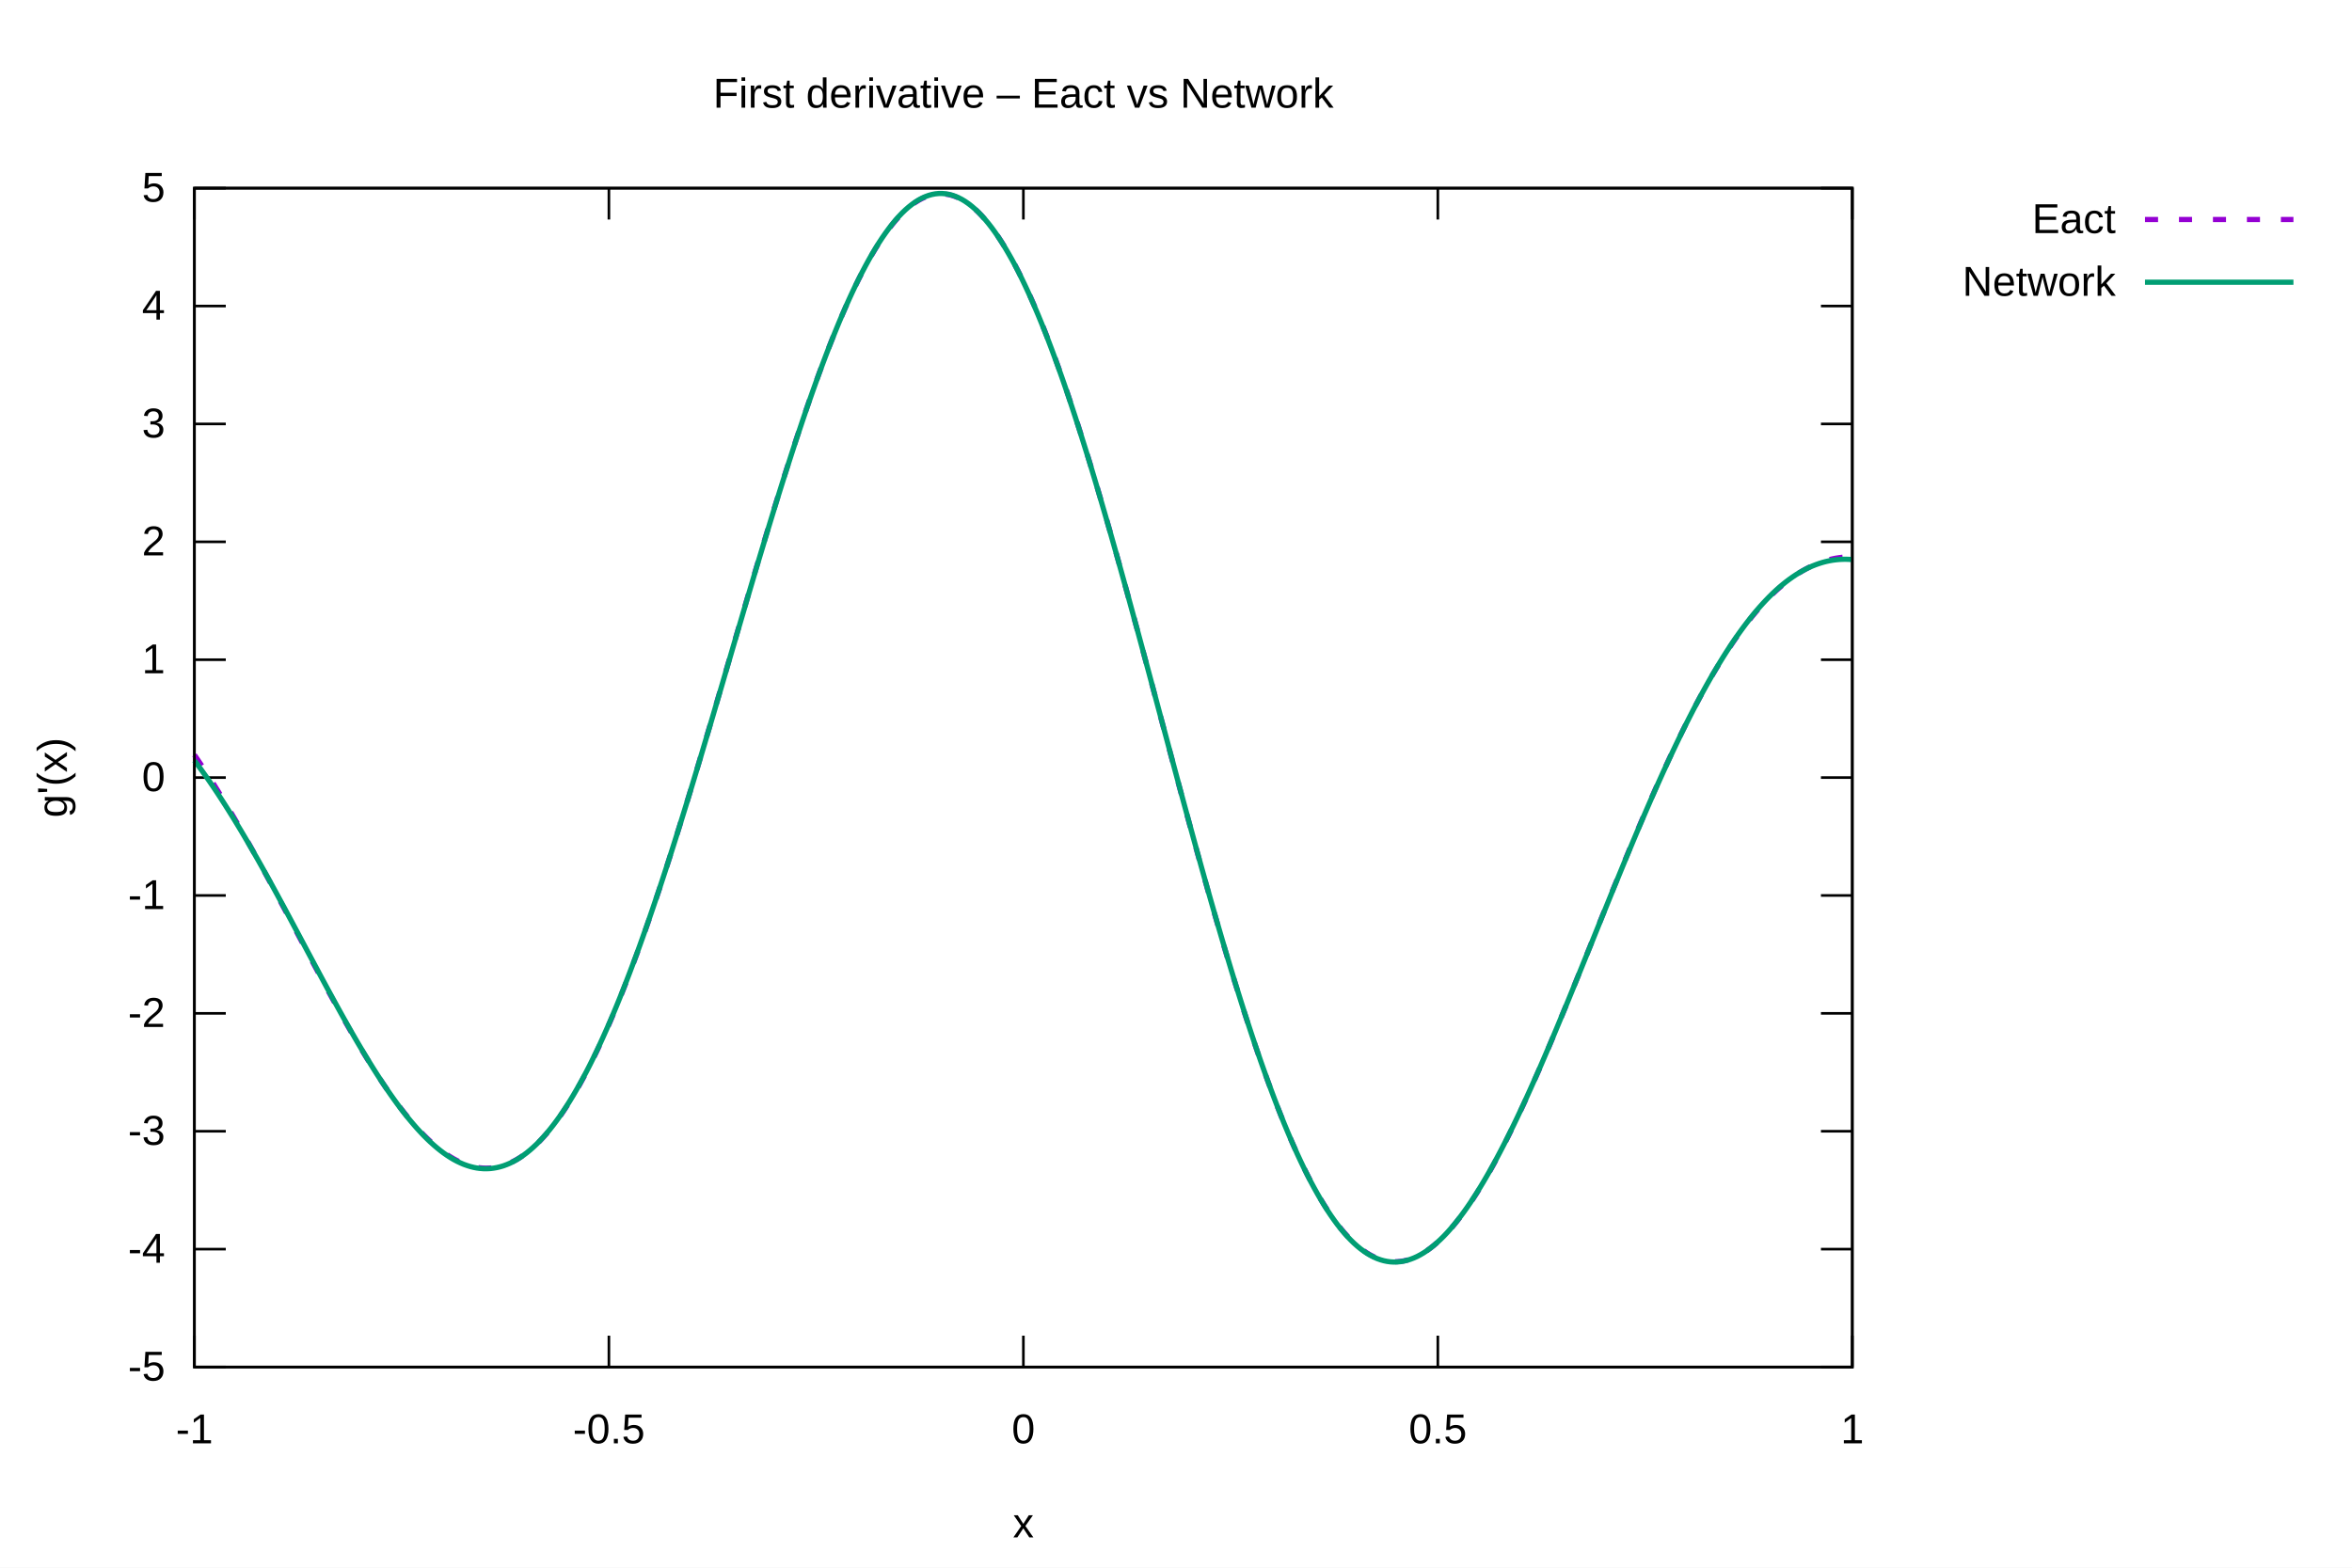
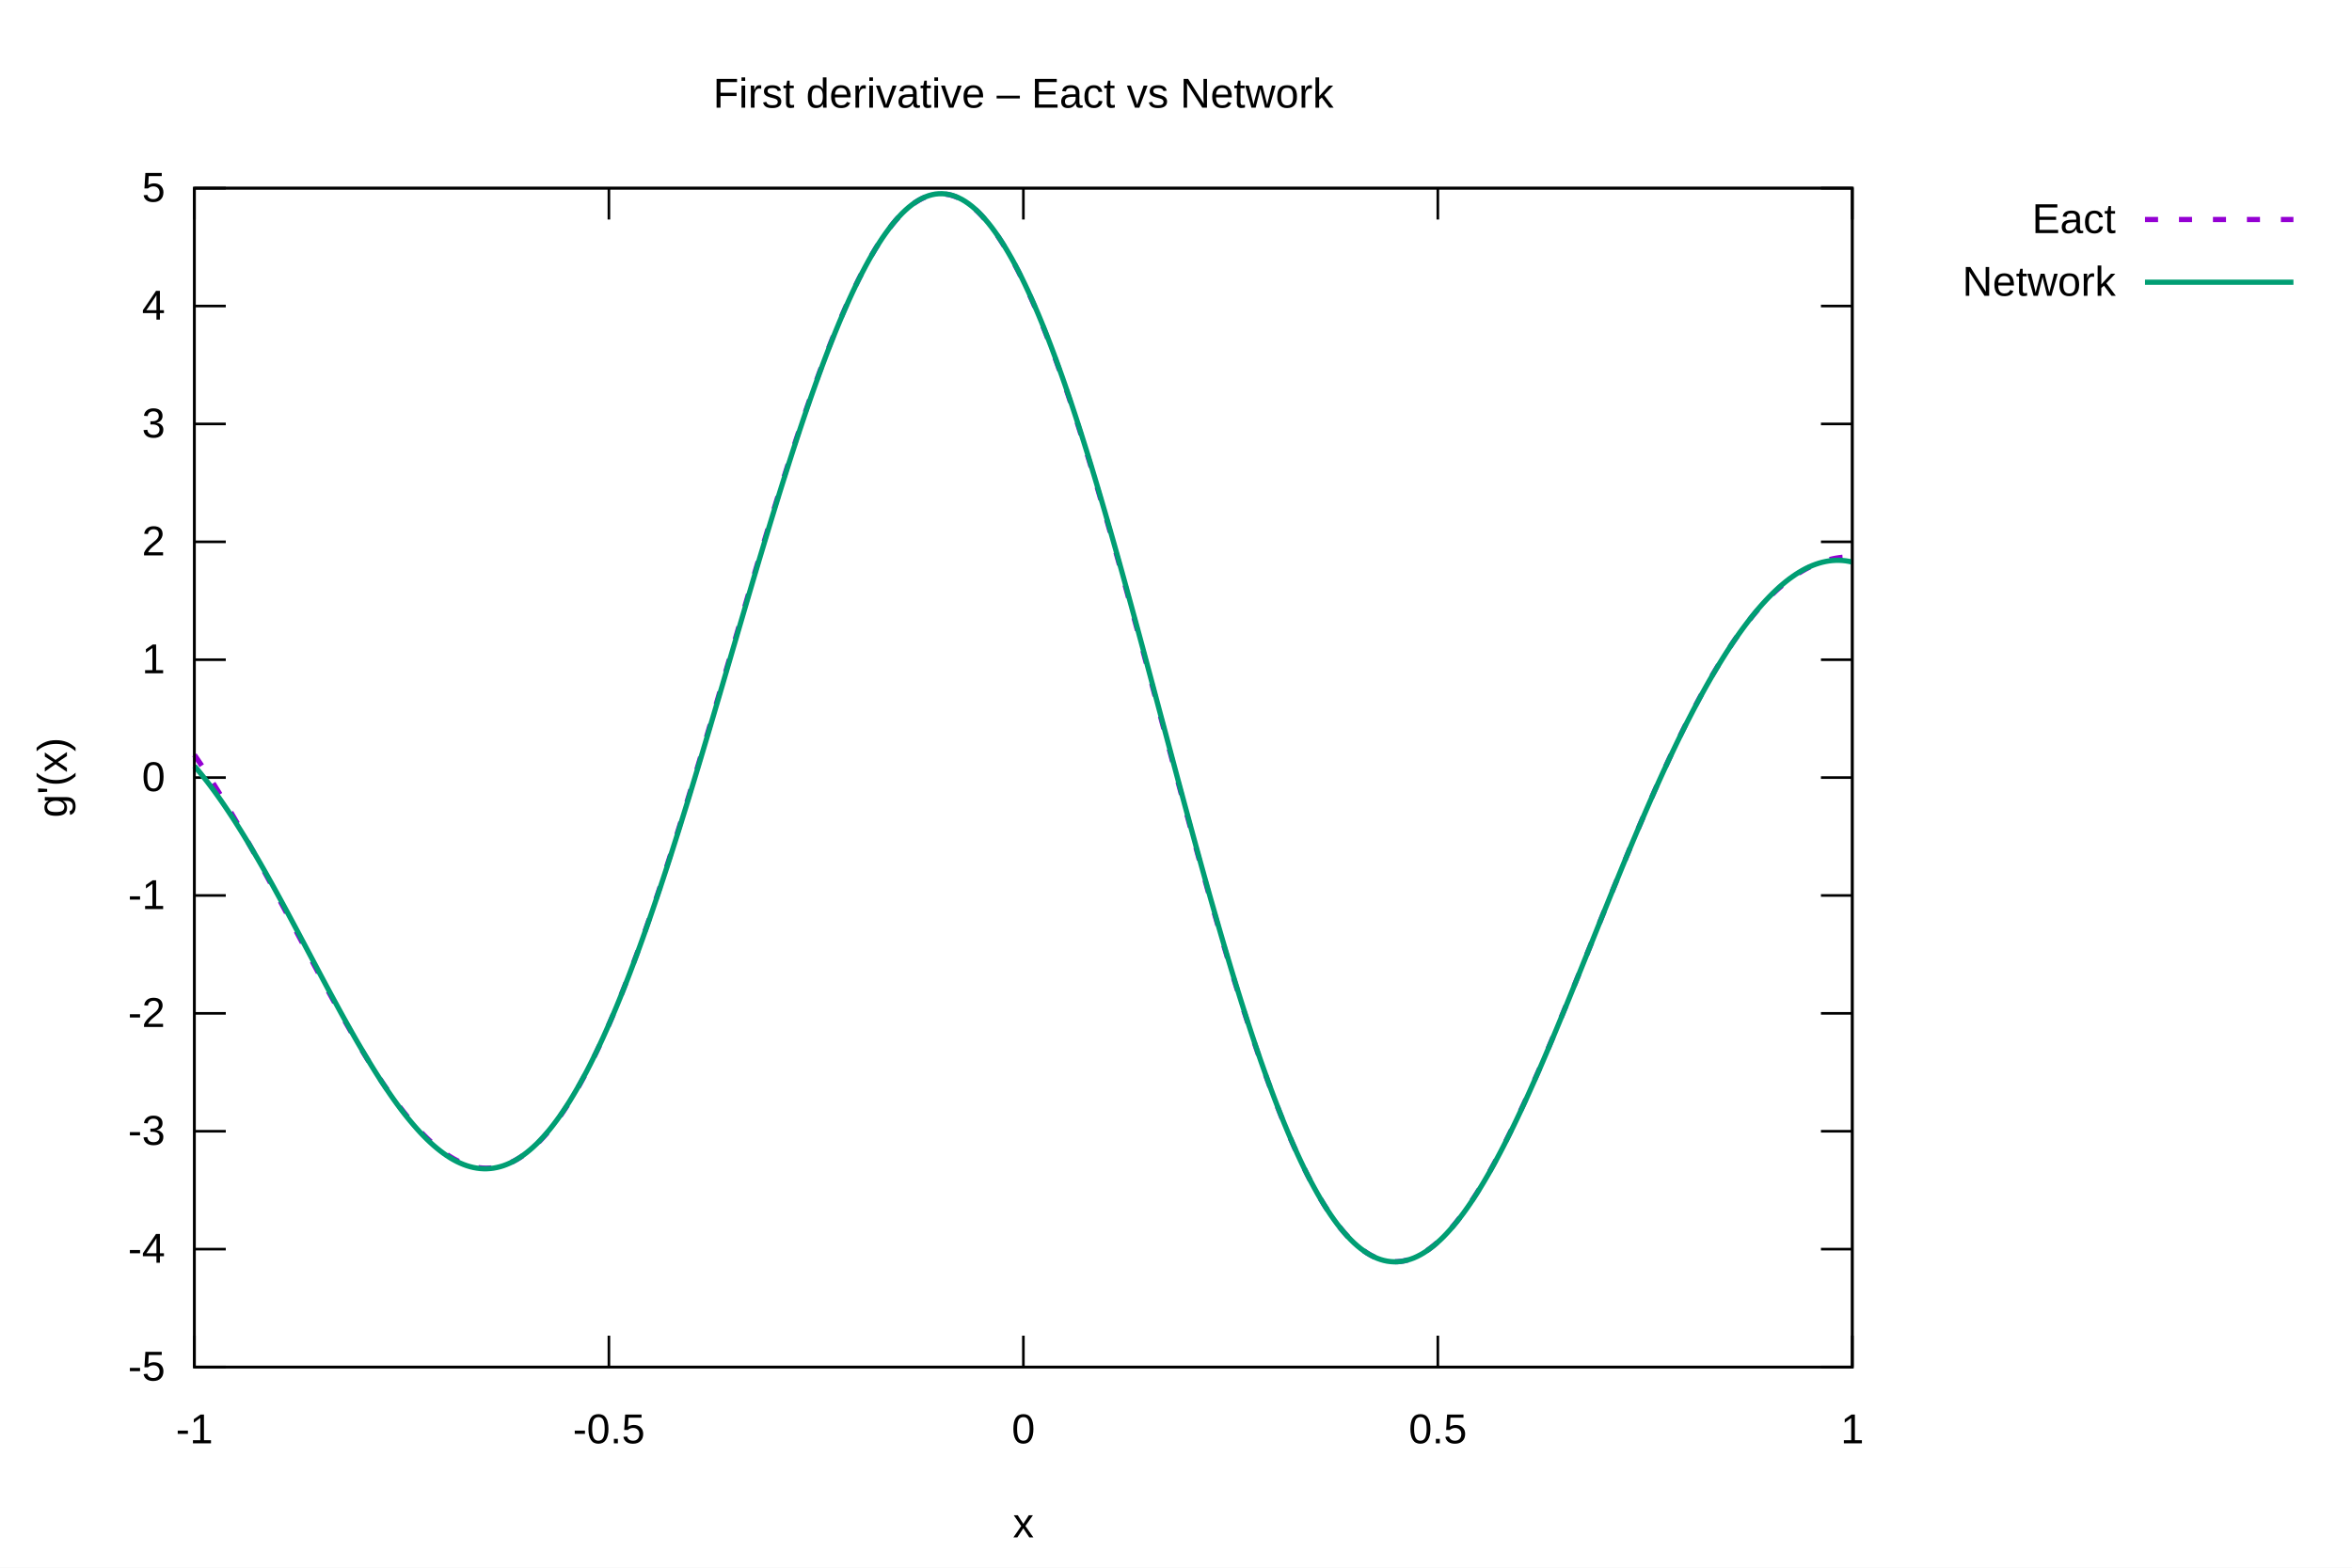
<svg xmlns="http://www.w3.org/2000/svg" xmlns:xlink="http://www.w3.org/1999/xlink" width="900" height="600" viewBox="0 0 900 600">
  <g id="gnuplot_canvas">
    <rect x="0" y="0" width="900" height="600" fill="#ffffff" />
    <defs>
      <circle id="gpDot" r="0.5" stroke-width="0.5" stroke="currentColor" />
      <path id="gpPt0" stroke-width="0.167" stroke="currentColor" d="M-1,0 h2 M0,-1 v2" />
      <path id="gpPt1" stroke-width="0.167" stroke="currentColor" d="M-1,-1 L1,1 M1,-1 L-1,1" />
      <path id="gpPt2" stroke-width="0.167" stroke="currentColor" d="M-1,0 L1,0 M0,-1 L0,1 M-1,-1 L1,1 M-1,1 L1,-1" />
      <rect id="gpPt3" stroke-width="0.167" stroke="currentColor" x="-1" y="-1" width="2" height="2" />
      <rect id="gpPt4" stroke-width="0.167" stroke="currentColor" fill="currentColor" x="-1" y="-1" width="2" height="2" />
      <circle id="gpPt5" stroke-width="0.167" stroke="currentColor" cx="0" cy="0" r="1" />
      <use xlink:href="#gpPt5" id="gpPt6" fill="currentColor" stroke="none" />
      <path id="gpPt7" stroke-width="0.167" stroke="currentColor" d="M0,-1.33 L-1.33,0.67 L1.33,0.67 z" />
      <use xlink:href="#gpPt7" id="gpPt8" fill="currentColor" stroke="none" />
      <use xlink:href="#gpPt7" id="gpPt9" stroke="currentColor" transform="rotate(180)" />
      <use xlink:href="#gpPt9" id="gpPt10" fill="currentColor" stroke="none" />
      <use xlink:href="#gpPt3" id="gpPt11" stroke="currentColor" transform="rotate(45)" />
      <use xlink:href="#gpPt11" id="gpPt12" fill="currentColor" stroke="none" />
      <path id="gpPt13" stroke-width="0.167" stroke="currentColor" d="M0,1.330 L1.265,0.411 L0.782,-1.067 L-0.782,-1.076 L-1.265,0.411 z" />
      <use xlink:href="#gpPt13" id="gpPt14" fill="currentColor" stroke="none" />
      <filter id="textbox" filterUnits="objectBoundingBox" x="0" y="0" height="1" width="1">
        <feFlood flood-color="#FFFFFF" flood-opacity="1" result="bgnd" />
        <feComposite in="SourceGraphic" in2="bgnd" operator="atop" />
      </filter>
      <filter id="greybox" filterUnits="objectBoundingBox" x="0" y="0" height="1" width="1">
        <feFlood flood-color="lightgrey" flood-opacity="1" result="grey" />
        <feComposite in="SourceGraphic" in2="grey" operator="atop" />
      </filter>
    </defs>
    <g fill="none" color="#FFFFFF" stroke="currentColor" stroke-width="1.00" stroke-linecap="butt" stroke-linejoin="miter">
</g>
    <g fill="none" color="black" stroke="currentColor" stroke-width="1.00" stroke-linecap="butt" stroke-linejoin="miter">
      <path stroke="black" d="M74.40,523.20 L86.40,523.20 M708.79,523.20 L696.79,523.20  " />
      <g transform="translate(63.20,528.40)" stroke="none" fill="black" font-family="Arial" font-size="16.00" text-anchor="end">
        <text>
          <tspan font-family="Arial">-5</tspan>
        </text>
      </g>
    </g>
    <g fill="none" color="black" stroke="currentColor" stroke-width="1.00" stroke-linecap="butt" stroke-linejoin="miter">
      <path stroke="black" d="M74.40,478.08 L86.40,478.08 M708.79,478.08 L696.79,478.08  " />
      <g transform="translate(63.20,483.28)" stroke="none" fill="black" font-family="Arial" font-size="16.00" text-anchor="end">
        <text>
          <tspan font-family="Arial">-4</tspan>
        </text>
      </g>
    </g>
    <g fill="none" color="black" stroke="currentColor" stroke-width="1.00" stroke-linecap="butt" stroke-linejoin="miter">
      <path stroke="black" d="M74.40,432.96 L86.40,432.96 M708.79,432.96 L696.79,432.96  " />
      <g transform="translate(63.20,438.16)" stroke="none" fill="black" font-family="Arial" font-size="16.00" text-anchor="end">
        <text>
          <tspan font-family="Arial">-3</tspan>
        </text>
      </g>
    </g>
    <g fill="none" color="black" stroke="currentColor" stroke-width="1.00" stroke-linecap="butt" stroke-linejoin="miter">
      <path stroke="black" d="M74.40,387.84 L86.40,387.84 M708.79,387.84 L696.79,387.84  " />
      <g transform="translate(63.20,393.04)" stroke="none" fill="black" font-family="Arial" font-size="16.00" text-anchor="end">
        <text>
          <tspan font-family="Arial">-2</tspan>
        </text>
      </g>
    </g>
    <g fill="none" color="black" stroke="currentColor" stroke-width="1.00" stroke-linecap="butt" stroke-linejoin="miter">
      <path stroke="black" d="M74.40,342.72 L86.40,342.72 M708.79,342.72 L696.79,342.72  " />
      <g transform="translate(63.20,347.92)" stroke="none" fill="black" font-family="Arial" font-size="16.00" text-anchor="end">
        <text>
          <tspan font-family="Arial">-1</tspan>
        </text>
      </g>
    </g>
    <g fill="none" color="black" stroke="currentColor" stroke-width="1.00" stroke-linecap="butt" stroke-linejoin="miter">
      <path stroke="black" d="M74.40,297.60 L86.40,297.60 M708.79,297.60 L696.79,297.60  " />
      <g transform="translate(63.20,302.80)" stroke="none" fill="black" font-family="Arial" font-size="16.00" text-anchor="end">
        <text>
          <tspan font-family="Arial"> 0</tspan>
        </text>
      </g>
    </g>
    <g fill="none" color="black" stroke="currentColor" stroke-width="1.00" stroke-linecap="butt" stroke-linejoin="miter">
      <path stroke="black" d="M74.40,252.49 L86.40,252.49 M708.79,252.49 L696.79,252.49  " />
      <g transform="translate(63.20,257.69)" stroke="none" fill="black" font-family="Arial" font-size="16.00" text-anchor="end">
        <text>
          <tspan font-family="Arial"> 1</tspan>
        </text>
      </g>
    </g>
    <g fill="none" color="black" stroke="currentColor" stroke-width="1.00" stroke-linecap="butt" stroke-linejoin="miter">
      <path stroke="black" d="M74.40,207.37 L86.40,207.37 M708.79,207.37 L696.79,207.37  " />
      <g transform="translate(63.20,212.57)" stroke="none" fill="black" font-family="Arial" font-size="16.00" text-anchor="end">
        <text>
          <tspan font-family="Arial"> 2</tspan>
        </text>
      </g>
    </g>
    <g fill="none" color="black" stroke="currentColor" stroke-width="1.00" stroke-linecap="butt" stroke-linejoin="miter">
      <path stroke="black" d="M74.40,162.25 L86.40,162.25 M708.79,162.25 L696.79,162.25  " />
      <g transform="translate(63.20,167.45)" stroke="none" fill="black" font-family="Arial" font-size="16.00" text-anchor="end">
        <text>
          <tspan font-family="Arial"> 3</tspan>
        </text>
      </g>
    </g>
    <g fill="none" color="black" stroke="currentColor" stroke-width="1.00" stroke-linecap="butt" stroke-linejoin="miter">
      <path stroke="black" d="M74.40,117.13 L86.40,117.13 M708.79,117.13 L696.79,117.13  " />
      <g transform="translate(63.20,122.33)" stroke="none" fill="black" font-family="Arial" font-size="16.00" text-anchor="end">
        <text>
          <tspan font-family="Arial"> 4</tspan>
        </text>
      </g>
    </g>
    <g fill="none" color="black" stroke="currentColor" stroke-width="1.00" stroke-linecap="butt" stroke-linejoin="miter">
      <path stroke="black" d="M74.40,72.01 L86.40,72.01 M708.79,72.01 L696.79,72.01  " />
      <g transform="translate(63.20,77.21)" stroke="none" fill="black" font-family="Arial" font-size="16.00" text-anchor="end">
        <text>
          <tspan font-family="Arial"> 5</tspan>
        </text>
      </g>
    </g>
    <g fill="none" color="black" stroke="currentColor" stroke-width="1.00" stroke-linecap="butt" stroke-linejoin="miter">
      <path stroke="black" d="M74.40,523.20 L74.40,511.20 M74.40,72.01 L74.40,84.01  " />
      <g transform="translate(74.40,552.40)" stroke="none" fill="black" font-family="Arial" font-size="16.00" text-anchor="middle">
        <text>
          <tspan font-family="Arial">-1</tspan>
        </text>
      </g>
    </g>
    <g fill="none" color="black" stroke="currentColor" stroke-width="1.00" stroke-linecap="butt" stroke-linejoin="miter">
      <path stroke="black" d="M233.00,523.20 L233.00,511.20 M233.00,72.01 L233.00,84.01  " />
      <g transform="translate(233.00,552.40)" stroke="none" fill="black" font-family="Arial" font-size="16.00" text-anchor="middle">
        <text>
          <tspan font-family="Arial">-0.5</tspan>
        </text>
      </g>
    </g>
    <g fill="none" color="black" stroke="currentColor" stroke-width="1.00" stroke-linecap="butt" stroke-linejoin="miter">
      <path stroke="black" d="M391.60,523.20 L391.60,511.20 M391.60,72.01 L391.60,84.01  " />
      <g transform="translate(391.60,552.40)" stroke="none" fill="black" font-family="Arial" font-size="16.00" text-anchor="middle">
        <text>
          <tspan font-family="Arial"> 0</tspan>
        </text>
      </g>
    </g>
    <g fill="none" color="black" stroke="currentColor" stroke-width="1.00" stroke-linecap="butt" stroke-linejoin="miter">
      <path stroke="black" d="M550.19,523.20 L550.19,511.20 M550.19,72.01 L550.19,84.01  " />
      <g transform="translate(550.19,552.40)" stroke="none" fill="black" font-family="Arial" font-size="16.00" text-anchor="middle">
        <text>
          <tspan font-family="Arial"> 0.5</tspan>
        </text>
      </g>
    </g>
    <g fill="none" color="black" stroke="currentColor" stroke-width="1.00" stroke-linecap="butt" stroke-linejoin="miter">
      <path stroke="black" d="M708.79,523.20 L708.79,511.20 M708.79,72.01 L708.79,84.01  " />
      <g transform="translate(708.79,552.40)" stroke="none" fill="black" font-family="Arial" font-size="16.00" text-anchor="middle">
        <text>
          <tspan font-family="Arial"> 1</tspan>
        </text>
      </g>
    </g>
    <g fill="none" color="black" stroke="currentColor" stroke-width="1.00" stroke-linecap="butt" stroke-linejoin="miter">
</g>
    <g fill="none" color="black" stroke="currentColor" stroke-width="1.00" stroke-linecap="butt" stroke-linejoin="miter">
      <path stroke="black" d="M74.40,72.01 L74.40,523.20 L708.79,523.20 L708.79,72.01 L74.40,72.01 Z  " />
    </g>
    <g fill="none" color="black" stroke="currentColor" stroke-width="1.00" stroke-linecap="butt" stroke-linejoin="miter">
</g>
    <g id="gnuplot_plot_1">
      <g fill="none" color="#FFFFFF" stroke="black" stroke-width="2.00" stroke-linecap="butt" stroke-linejoin="miter">
</g>
      <g fill="none" color="black" stroke="currentColor" stroke-width="2.00" stroke-linecap="butt" stroke-linejoin="miter">
        <g transform="translate(809.59,89.21)" stroke="none" fill="black" font-family="Arial" font-size="16.00" text-anchor="end">
          <text>
            <tspan font-family="Arial">Eact</tspan>
          </text>
        </g>
      </g>
      <g fill="none" color="black" stroke="currentColor" stroke-width="2.00" stroke-linecap="butt" stroke-linejoin="miter">
        <path stroke="rgb(148,   0, 211)" stroke-dasharray=" 5,8" d="M820.79,84.01 L877.59,84.01 M74.40,288.92 L75.67,290.78 L76.94,292.67 L78.21,294.59 L79.49,296.54 L80.76,298.51   L82.03,300.52 L83.30,302.56 L84.57,304.62 L85.84,306.71 L87.11,308.83 L88.38,310.97 L89.66,313.13 L90.93,315.32   L92.20,317.53 L93.47,319.75 L94.74,322.00 L96.01,324.27 L97.28,326.55 L98.56,328.85 L99.83,331.17 L101.10,333.50   L102.37,335.84 L103.64,338.19 L104.91,340.55 L106.18,342.93 L107.45,345.31 L108.73,347.69 L110.00,350.09 L111.27,352.48   L112.54,354.88 L113.81,357.28 L115.08,359.68 L116.35,362.07 L117.62,364.47 L118.90,366.85 L120.17,369.24 L121.44,371.61   L122.71,373.98 L123.98,376.33 L125.25,378.67 L126.52,381.00 L127.80,383.32 L129.07,385.61 L130.34,387.89 L131.61,390.15   L132.88,392.39 L134.15,394.60 L135.42,396.79 L136.69,398.95 L137.97,401.09 L139.24,403.19 L140.51,405.27 L141.78,407.31   L143.05,409.32 L144.32,411.30 L145.59,413.23 L146.87,415.13 L148.14,416.99 L149.41,418.80 L150.68,420.58 L151.95,422.30   L153.22,423.99 L154.49,425.62 L155.76,427.21 L157.04,428.74 L158.31,430.22 L159.58,431.65 L160.85,433.03 L162.12,434.34   L163.39,435.61 L164.66,436.81 L165.94,437.95 L167.21,439.03 L168.48,440.05 L169.75,441.00 L171.02,441.89 L172.29,442.71   L173.56,443.47 L174.83,444.16 L176.11,444.77 L177.38,445.32 L178.65,445.79 L179.92,446.20 L181.19,446.53 L182.46,446.78   L183.73,446.96 L185.01,447.07 L186.28,447.09 L187.55,447.04 L188.82,446.92 L190.09,446.71 L191.36,446.42 L192.63,446.06   L193.90,445.61 L195.18,445.08 L196.45,444.47 L197.72,443.78 L198.99,443.01 L200.26,442.15 L201.53,441.22 L202.80,440.20   L204.07,439.09 L205.35,437.91 L206.62,436.64 L207.89,435.29 L209.16,433.86 L210.43,432.34 L211.70,430.74 L212.97,429.06   L214.25,427.30 L215.52,425.45 L216.79,423.53 L218.06,421.52 L219.33,419.43 L220.60,417.27 L221.87,415.03 L223.14,412.70   L224.42,410.30 L225.69,407.83 L226.96,405.27 L228.23,402.65 L229.50,399.94 L230.77,397.17 L232.04,394.32 L233.32,391.41   L234.59,388.42 L235.86,385.36 L237.13,382.24 L238.40,379.05 L239.67,375.80 L240.94,372.48 L242.21,369.10 L243.49,365.66   L244.76,362.17 L246.03,358.61 L247.30,355.00 L248.57,351.34 L249.84,347.62 L251.11,343.86 L252.39,340.04 L253.66,336.18   L254.93,332.28 L256.20,328.33 L257.47,324.34 L258.74,320.31 L260.01,316.25 L261.28,312.15 L262.56,308.02 L263.83,303.86   L265.10,299.67 L266.37,295.45 L267.64,291.21 L268.91,286.95 L270.18,282.67 L271.46,278.37 L272.73,274.06 L274.00,269.74   L275.27,265.40 L276.54,261.06 L277.81,256.72 L279.08,252.37 L280.35,248.02 L281.63,243.67 L282.90,239.33 L284.17,235.00   L285.44,230.67 L286.71,226.36 L287.98,222.06 L289.25,217.78 L290.52,213.52 L291.80,209.28 L293.07,205.07 L294.34,200.88   L295.61,196.72 L296.88,192.59 L298.15,188.50 L299.42,184.45 L300.70,180.43 L301.97,176.46 L303.24,172.53 L304.51,168.65   L305.78,164.82 L307.05,161.03 L308.32,157.30 L309.59,153.63 L310.87,150.02 L312.14,146.46 L313.41,142.97 L314.68,139.54   L315.95,136.18 L317.22,132.89 L318.49,129.67 L319.77,126.53 L321.04,123.45 L322.31,120.46 L323.58,117.54 L324.85,114.71   L326.12,111.96 L327.39,109.29 L328.66,106.71 L329.94,104.22 L331.21,101.81 L332.48,99.50 L333.75,97.28 L335.02,95.15   L336.29,93.12 L337.56,91.19 L338.84,89.36 L340.11,87.62 L341.38,85.99 L342.65,84.45 L343.92,83.02 L345.19,81.70   L346.46,80.48 L347.73,79.36 L349.01,78.35 L350.28,77.45 L351.55,76.66 L352.82,75.98 L354.09,75.40 L355.36,74.94   L356.63,74.58 L357.90,74.34 L359.18,74.21 L360.45,74.19 L361.72,74.28 L362.99,74.48 L364.26,74.79 L365.53,75.22   L366.80,75.75 L368.08,76.40 L369.35,77.16 L370.62,78.03 L371.89,79.01 L373.16,80.09 L374.43,81.29 L375.70,82.60   L376.97,84.02 L378.25,85.54 L379.52,87.17 L380.79,88.90 L382.06,90.74 L383.33,92.69 L384.60,94.73 L385.87,96.88   L387.15,99.13 L388.42,101.48 L389.69,103.92 L390.96,106.47 L392.23,109.10 L393.50,111.84 L394.77,114.66 L396.04,117.57   L397.32,120.58 L398.59,123.67 L399.86,126.85 L401.13,130.11 L402.40,133.45 L403.67,136.87 L404.94,140.37 L406.22,143.95   L407.49,147.60 L408.76,151.32 L410.03,155.12 L411.30,158.98 L412.57,162.90 L413.84,166.89 L415.11,170.94 L416.39,175.05   L417.66,179.21 L418.93,183.43 L420.20,187.70 L421.47,192.02 L422.74,196.39 L424.01,200.80 L425.29,205.25 L426.56,209.74   L427.83,214.26 L429.10,218.82 L430.37,223.42 L431.64,228.04 L432.91,232.68 L434.18,237.35 L435.46,242.04 L436.73,246.75   L438.00,251.48 L439.27,256.21 L440.54,260.96 L441.81,265.71 L443.08,270.47 L444.35,275.23 L445.63,279.99 L446.90,284.75   L448.17,289.50 L449.44,294.24 L450.71,298.98 L451.98,303.69 L453.25,308.40 L454.53,313.08 L455.80,317.74 L457.07,322.38   L458.34,326.99 L459.61,331.57 L460.88,336.12 L462.15,340.63 L463.42,345.11 L464.70,349.55 L465.97,353.95 L467.24,358.31   L468.51,362.62 L469.78,366.88 L471.05,371.09 L472.32,375.25 L473.60,379.36 L474.87,383.41 L476.14,387.40 L477.41,391.33   L478.68,395.19 L479.95,399.00 L481.22,402.73 L482.49,406.40 L483.77,410.00 L485.04,413.52 L486.31,416.97 L487.58,420.35   L488.85,423.65 L490.12,426.87 L491.39,430.02 L492.67,433.08 L493.94,436.06 L495.21,438.95 L496.48,441.76 L497.75,444.49   L499.02,447.12 L500.29,449.67 L501.56,452.13 L502.84,454.50 L504.11,456.78 L505.38,458.97 L506.65,461.06 L507.92,463.06   L509.19,464.97 L510.46,466.78 L511.73,468.50 L513.01,470.12 L514.28,471.64 L515.55,473.07 L516.82,474.40 L518.09,475.64   L519.36,476.77 L520.63,477.81 L521.91,478.76 L523.18,479.61 L524.45,480.36 L525.72,481.01 L526.99,481.56 L528.26,482.02   L529.53,482.39 L530.80,482.66 L532.08,482.83 L533.35,482.91 L534.62,482.89 L535.89,482.78 L537.16,482.58 L538.43,482.29   L539.70,481.90 L540.98,481.42 L542.25,480.86 L543.52,480.20 L544.79,479.46 L546.06,478.63 L547.33,477.71 L548.60,476.71   L549.87,475.63 L551.15,474.46 L552.42,473.21 L553.69,471.89 L554.96,470.48 L556.23,469.00 L557.50,467.44 L558.77,465.81   L560.05,464.10 L561.32,462.33 L562.59,460.48 L563.86,458.56 L565.13,456.58 L566.40,454.54 L567.67,452.43 L568.94,450.26   L570.22,448.02 L571.49,445.74 L572.76,443.39 L574.03,440.99 L575.30,438.54 L576.57,436.03 L577.84,433.48 L579.12,430.88   L580.39,428.23 L581.66,425.54 L582.93,422.81 L584.20,420.04 L585.47,417.23 L586.74,414.39 L588.01,411.51 L589.29,408.60   L590.56,405.66 L591.83,402.69 L593.10,399.70 L594.37,396.68 L595.64,393.64 L596.91,390.58 L598.18,387.50 L599.46,384.40   L600.73,381.29 L602.00,378.16 L603.27,375.03 L604.54,371.89 L605.81,368.74 L607.08,365.58 L608.36,362.42 L609.63,359.26   L610.90,356.10 L612.17,352.94 L613.44,349.79 L614.71,346.64 L615.98,343.50 L617.25,340.37 L618.53,337.25 L619.80,334.14   L621.07,331.04 L622.34,327.97 L623.61,324.90 L624.88,321.86 L626.15,318.84 L627.43,315.84 L628.70,312.87 L629.97,309.92   L631.24,306.99 L632.51,304.10 L633.78,301.23 L635.05,298.40 L636.32,295.59 L637.60,292.82 L638.87,290.08 L640.14,287.38   L641.41,284.72 L642.68,282.09 L643.95,279.51 L645.22,276.96 L646.50,274.45 L647.77,271.99 L649.04,269.57 L650.31,267.19   L651.58,264.86 L652.85,262.57 L654.12,260.33 L655.39,258.14 L656.67,256.00 L657.94,253.90 L659.21,251.85 L660.48,249.86   L661.75,247.91 L663.02,246.01 L664.29,244.17 L665.57,242.38 L666.84,240.64 L668.11,238.95 L669.38,237.31 L670.65,235.73   L671.92,234.20 L673.19,232.73 L674.46,231.31 L675.74,229.94 L677.01,228.63 L678.28,227.37 L679.55,226.17 L680.82,225.02   L682.09,223.93 L683.36,222.89 L684.63,221.90 L685.91,220.97 L687.18,220.09 L688.45,219.27 L689.72,218.50 L690.99,217.78   L692.26,217.11 L693.53,216.50 L694.81,215.94 L696.08,215.43 L697.35,214.97 L698.62,214.57 L699.89,214.21 L701.16,213.91   L702.43,213.65 L703.70,213.45 L704.98,213.29 L706.25,213.18 L707.52,213.11 L708.79,213.10  " />
      </g>
    </g>
    <g id="gnuplot_plot_2">
      <g fill="none" color="black" stroke="currentColor" stroke-width="2.00" stroke-linecap="butt" stroke-linejoin="miter">
        <g transform="translate(809.59,113.21)" stroke="none" fill="black" font-family="Arial" font-size="16.00" text-anchor="end">
          <text>
            <tspan font-family="Arial">Network</tspan>
          </text>
        </g>
      </g>
      <g fill="none" color="black" stroke="currentColor" stroke-width="2.00" stroke-linecap="butt" stroke-linejoin="miter">
-         <path stroke="rgb(  0, 158, 115)" d="M820.79,108.01 L877.59,108.01 M74.40,291.08 L75.67,292.78 L76.94,294.51 L78.21,296.28 L79.49,298.08 L80.76,299.92   L82.03,301.79 L83.30,303.70 L84.57,305.64 L85.84,307.61 L87.11,309.61 L88.38,311.64 L89.66,313.70 L90.93,315.79   L92.20,317.90 L93.47,320.04 L94.74,322.21 L96.01,324.40 L97.28,326.61 L98.56,328.84 L99.83,331.10 L101.10,333.37   L102.37,335.66 L103.64,337.97 L104.91,340.29 L106.18,342.62 L107.45,344.97 L108.73,347.33 L110.00,349.70 L111.27,352.07   L112.54,354.46 L113.81,356.84 L115.08,359.23 L116.35,361.62 L117.62,364.01 L118.90,366.40 L120.17,368.79 L121.44,371.17   L122.71,373.55 L123.98,375.91 L125.25,378.27 L126.52,380.61 L127.80,382.95 L129.07,385.26 L130.34,387.56 L131.61,389.84   L132.88,392.10 L134.15,394.34 L135.42,396.56 L136.69,398.75 L137.97,400.91 L139.24,403.04 L140.51,405.14 L141.78,407.21   L143.05,409.25 L144.32,411.25 L145.59,413.21 L146.87,415.14 L148.14,417.02 L149.41,418.86 L150.68,420.65 L151.95,422.41   L153.22,424.11 L154.49,425.76 L155.76,427.37 L157.04,428.92 L158.31,430.42 L159.58,431.87 L160.85,433.25 L162.12,434.59   L163.39,435.86 L164.66,437.07 L165.94,438.22 L167.21,439.31 L168.48,440.33 L169.75,441.29 L171.02,442.18 L172.29,443.00   L173.56,443.76 L174.83,444.44 L176.11,445.05 L177.38,445.60 L178.65,446.06 L179.92,446.46 L181.19,446.78 L182.46,447.03   L183.73,447.19 L185.01,447.29 L186.28,447.30 L187.55,447.24 L188.82,447.09 L190.09,446.87 L191.36,446.57 L192.63,446.19   L193.90,445.72 L195.18,445.18 L196.45,444.55 L197.72,443.84 L198.99,443.05 L200.26,442.18 L201.53,441.23 L202.80,440.19   L204.07,439.07 L205.35,437.87 L206.62,436.58 L207.89,435.21 L209.16,433.77 L210.43,432.23 L211.70,430.62 L212.97,428.93   L214.25,427.15 L215.52,425.29 L216.79,423.36 L218.06,421.34 L219.33,419.25 L220.60,417.07 L221.87,414.82 L223.14,412.49   L224.42,410.09 L225.69,407.61 L226.96,405.05 L228.23,402.42 L229.50,399.72 L230.77,396.94 L232.04,394.10 L233.32,391.18   L234.59,388.20 L235.86,385.15 L237.13,382.03 L238.40,378.85 L239.67,375.60 L240.94,372.29 L242.21,368.92 L243.49,365.49   L244.76,362.01 L246.03,358.46 L247.30,354.86 L248.57,351.21 L249.84,347.51 L251.11,343.76 L252.39,339.96 L253.66,336.11   L254.93,332.22 L256.20,328.28 L257.47,324.31 L258.74,320.30 L260.01,316.25 L261.28,312.16 L262.56,308.04 L263.83,303.90   L265.10,299.72 L266.37,295.52 L267.64,291.29 L268.91,287.04 L270.18,282.77 L271.46,278.49 L272.73,274.19 L274.00,269.87   L275.27,265.55 L276.54,261.22 L277.81,256.88 L279.08,252.54 L280.35,248.19 L281.63,243.85 L282.90,239.52 L284.17,235.19   L285.44,230.86 L286.71,226.55 L287.98,222.26 L289.25,217.98 L290.52,213.71 L291.80,209.47 L293.07,205.26 L294.34,201.06   L295.61,196.90 L296.88,192.77 L298.15,188.67 L299.42,184.61 L300.70,180.59 L301.97,176.61 L303.24,172.67 L304.51,168.78   L305.78,164.94 L307.05,161.14 L308.32,157.41 L309.59,153.72 L310.87,150.09 L312.14,146.53 L313.41,143.02 L314.68,139.58   L315.95,136.21 L317.22,132.91 L318.49,129.68 L319.77,126.52 L321.04,123.43 L322.31,120.43 L323.58,117.50 L324.85,114.65   L326.12,111.89 L327.39,109.21 L328.66,106.62 L329.94,104.11 L331.21,101.70 L332.48,99.38 L333.75,97.15 L335.02,95.02   L336.29,92.98 L337.56,91.04 L338.84,89.20 L340.11,87.46 L341.38,85.82 L342.65,84.28 L343.92,82.85 L345.19,81.52   L346.46,80.30 L347.73,79.19 L349.01,78.18 L350.28,77.28 L351.55,76.49 L352.82,75.81 L354.09,75.24 L355.36,74.78   L356.63,74.43 L357.90,74.19 L359.18,74.06 L360.45,74.05 L361.72,74.15 L362.99,74.36 L364.26,74.68 L365.53,75.12   L366.80,75.66 L368.08,76.32 L369.35,77.09 L370.62,77.97 L371.89,78.96 L373.16,80.06 L374.43,81.27 L375.70,82.59   L376.97,84.01 L378.25,85.55 L379.52,87.19 L380.79,88.94 L382.06,90.79 L383.33,92.74 L384.60,94.80 L385.87,96.96   L387.15,99.22 L388.42,101.57 L389.69,104.03 L390.96,106.58 L392.23,109.23 L393.50,111.97 L394.77,114.80 L396.04,117.72   L397.32,120.73 L398.59,123.82 L399.86,127.00 L401.13,130.27 L402.40,133.61 L403.67,137.04 L404.94,140.54 L406.22,144.11   L407.49,147.76 L408.76,151.49 L410.03,155.28 L411.30,159.13 L412.57,163.05 L413.84,167.04 L415.11,171.08 L416.39,175.19   L417.66,179.34 L418.93,183.56 L420.20,187.82 L421.47,192.13 L422.74,196.49 L424.01,200.89 L425.29,205.33 L426.56,209.81   L427.83,214.32 L429.10,218.87 L430.37,223.45 L431.64,228.06 L432.91,232.70 L434.18,237.36 L435.46,242.04 L436.73,246.73   L438.00,251.45 L439.27,256.17 L440.54,260.91 L441.81,265.65 L443.08,270.40 L444.35,275.15 L445.63,279.90 L446.90,284.65   L448.17,289.39 L449.44,294.13 L450.71,298.85 L451.98,303.56 L453.25,308.26 L454.53,312.94 L455.80,317.59 L457.07,322.23   L458.34,326.83 L459.61,331.41 L460.88,335.96 L462.15,340.48 L463.42,344.95 L464.70,349.40 L465.97,353.80 L467.24,358.16   L468.51,362.47 L469.78,366.73 L471.05,370.95 L472.32,375.12 L473.60,379.23 L474.87,383.28 L476.14,387.28 L477.41,391.22   L478.68,395.09 L479.95,398.90 L481.22,402.65 L482.49,406.32 L483.77,409.93 L485.04,413.47 L486.31,416.93 L487.58,420.32   L488.85,423.63 L490.12,426.86 L491.39,430.02 L492.67,433.09 L493.94,436.08 L495.21,438.98 L496.48,441.81 L497.75,444.54   L499.02,447.19 L500.29,449.75 L501.56,452.22 L502.84,454.60 L504.11,456.88 L505.38,459.08 L506.65,461.18 L507.92,463.19   L509.19,465.10 L510.46,466.91 L511.73,468.64 L513.01,470.26 L514.28,471.79 L515.55,473.22 L516.82,474.55 L518.09,475.79   L519.36,476.93 L520.63,477.97 L521.91,478.91 L523.18,479.76 L524.45,480.50 L525.72,481.15 L526.99,481.71 L528.26,482.16   L529.53,482.52 L530.80,482.78 L532.08,482.95 L533.35,483.02 L534.62,482.99 L535.89,482.87 L537.16,482.66 L538.43,482.36   L539.70,481.96 L540.98,481.47 L542.25,480.90 L543.52,480.23 L544.79,479.48 L546.06,478.64 L547.33,477.71 L548.60,476.70   L549.87,475.60 L551.15,474.42 L552.42,473.17 L553.69,471.83 L554.96,470.41 L556.23,468.92 L557.50,467.35 L558.77,465.71   L560.05,463.99 L561.32,462.21 L562.59,460.36 L563.86,458.43 L565.13,456.45 L566.40,454.39 L567.67,452.28 L568.94,450.10   L570.22,447.87 L571.49,445.58 L572.76,443.23 L574.03,440.83 L575.30,438.38 L576.57,435.88 L577.84,433.33 L579.12,430.73   L580.39,428.09 L581.66,425.40 L582.93,422.68 L584.20,419.91 L585.47,417.11 L586.74,414.27 L588.01,411.40 L589.29,408.50   L590.56,405.57 L591.83,402.61 L593.10,399.63 L594.37,396.62 L595.64,393.59 L596.91,390.54 L598.18,387.48 L599.46,384.39   L600.73,381.29 L602.00,378.18 L603.27,375.06 L604.54,371.93 L605.81,368.79 L607.08,365.65 L608.36,362.50 L609.63,359.35   L610.90,356.20 L612.17,353.05 L613.44,349.91 L614.71,346.77 L615.98,343.64 L617.25,340.51 L618.53,337.40 L619.80,334.30   L621.07,331.21 L622.34,328.14 L623.61,325.08 L624.88,322.04 L626.15,319.02 L627.43,316.02 L628.70,313.04 L629.97,310.09   L631.24,307.16 L632.51,304.26 L633.78,301.39 L635.05,298.55 L636.32,295.73 L637.60,292.95 L638.87,290.21 L640.14,287.49   L641.41,284.82 L642.68,282.18 L643.95,279.58 L645.22,277.02 L646.50,274.49 L647.77,272.01 L649.04,269.58 L650.31,267.18   L651.58,264.83 L652.85,262.53 L654.12,260.27 L655.39,258.06 L656.67,255.90 L657.94,253.79 L659.21,251.72 L660.48,249.71   L661.75,247.75 L663.02,245.84 L664.29,243.98 L665.57,242.17 L666.84,240.42 L668.11,238.72 L669.38,237.08 L670.65,235.49   L671.92,233.96 L673.19,232.49 L674.46,231.07 L675.74,229.70 L677.01,228.39 L678.28,227.14 L679.55,225.95 L680.82,224.82   L682.09,223.74 L683.36,222.72 L684.63,221.76 L685.91,220.85 L687.18,220.00 L688.45,219.21 L689.72,218.48 L690.99,217.80   L692.26,217.18 L693.53,216.62 L694.81,216.12 L696.08,215.67 L697.35,215.27 L698.62,214.93 L699.89,214.65 L701.16,214.42   L702.43,214.25 L703.70,214.13 L704.98,214.06 L706.25,214.04 L707.52,214.08 L708.79,214.16  " />
+         <path stroke="rgb(  0, 158, 115)" d="M820.79,108.01 L877.59,108.01 M74.40,293.17 L75.67,294.67 L76.94,296.22 L78.21,297.81 L79.49,299.44 L80.76,301.12   L82.03,302.83 L83.30,304.60 L84.57,306.40 L85.84,308.24 L87.11,310.12 L88.38,312.04 L89.66,313.99 L90.93,315.98   L92.20,318.01 L93.47,320.07 L94.74,322.16 L96.01,324.28 L97.28,326.44 L98.56,328.62 L99.83,330.82 L101.10,333.05   L102.37,335.31 L103.64,337.58 L104.91,339.88 L106.18,342.20 L107.45,344.53 L108.73,346.88 L110.00,349.24 L111.27,351.62   L112.54,354.00 L113.81,356.39 L115.08,358.79 L116.35,361.19 L117.62,363.60 L118.90,366.00 L120.17,368.41 L121.44,370.81   L122.71,373.21 L123.98,375.60 L125.25,377.98 L126.52,380.35 L127.80,382.71 L129.07,385.05 L130.34,387.38 L131.61,389.69   L132.88,391.97 L134.15,394.24 L135.42,396.48 L136.69,398.70 L137.97,400.88 L139.24,403.04 L140.51,405.17 L141.78,407.26   L143.05,409.32 L144.32,411.34 L145.59,413.32 L146.87,415.26 L148.14,417.15 L149.41,419.01 L150.68,420.82 L151.95,422.58   L153.22,424.29 L154.49,425.95 L155.76,427.56 L157.04,429.12 L158.31,430.62 L159.58,432.07 L160.85,433.46 L162.12,434.79   L163.39,436.06 L164.66,437.26 L165.94,438.41 L167.21,439.49 L168.48,440.50 L169.75,441.45 L171.02,442.33 L172.29,443.15   L173.56,443.89 L174.83,444.56 L176.11,445.16 L177.38,445.69 L178.65,446.15 L179.92,446.53 L181.19,446.84 L182.46,447.07   L183.73,447.23 L185.01,447.31 L186.28,447.31 L187.55,447.23 L188.82,447.08 L190.09,446.84 L191.36,446.53 L192.63,446.14   L193.90,445.66 L195.18,445.11 L196.45,444.48 L197.72,443.76 L198.99,442.97 L200.26,442.09 L201.53,441.13 L202.80,440.09   L204.07,438.97 L205.35,437.77 L206.62,436.49 L207.89,435.12 L209.16,433.68 L210.43,432.15 L211.70,430.54 L212.97,428.86   L214.25,427.09 L215.52,425.24 L216.79,423.32 L218.06,421.32 L219.33,419.23 L220.60,417.07 L221.87,414.84 L223.14,412.52   L224.42,410.14 L225.69,407.67 L226.96,405.13 L228.23,402.52 L229.50,399.84 L230.77,397.09 L232.04,394.26 L233.32,391.36   L234.59,388.40 L235.86,385.37 L237.13,382.27 L238.40,379.11 L239.67,375.89 L240.94,372.60 L242.21,369.25 L243.49,365.84   L244.76,362.37 L246.03,358.85 L247.30,355.27 L248.57,351.64 L249.84,347.95 L251.11,344.21 L252.39,340.43 L253.66,336.60   L254.93,332.72 L256.20,328.80 L257.47,324.84 L258.74,320.84 L260.01,316.80 L261.28,312.72 L262.56,308.61 L263.83,304.47   L265.10,300.30 L266.37,296.10 L267.64,291.88 L268.91,287.64 L270.18,283.37 L271.46,279.09 L272.73,274.78 L274.00,270.47   L275.27,266.14 L276.54,261.81 L277.81,257.47 L279.08,253.12 L280.35,248.77 L281.63,244.42 L282.90,240.08 L284.17,235.74   L285.44,231.41 L286.71,227.09 L287.98,222.78 L289.25,218.49 L290.52,214.22 L291.80,209.97 L293.07,205.74 L294.34,201.54   L295.61,197.36 L296.88,193.22 L298.15,189.11 L299.42,185.04 L300.70,181.00 L301.97,177.01 L303.24,173.06 L304.51,169.16   L305.78,165.30 L307.05,161.50 L308.32,157.74 L309.59,154.05 L310.87,150.41 L312.14,146.83 L313.41,143.32 L314.68,139.87   L315.95,136.49 L317.22,133.17 L318.49,129.93 L319.77,126.76 L321.04,123.67 L322.31,120.66 L323.58,117.72 L324.85,114.87   L326.12,112.10 L327.39,109.41 L328.66,106.82 L329.94,104.31 L331.21,101.89 L332.48,99.56 L333.75,97.33 L335.02,95.19   L336.29,93.15 L337.56,91.20 L338.84,89.36 L340.11,87.62 L341.38,85.97 L342.65,84.43 L343.92,83.00 L345.19,81.66   L346.46,80.44 L347.73,79.32 L349.01,78.31 L350.28,77.40 L351.55,76.61 L352.82,75.92 L354.09,75.35 L355.36,74.88   L356.63,74.53 L357.90,74.28 L359.18,74.15 L360.45,74.13 L361.72,74.22 L362.99,74.42 L364.26,74.73 L365.53,75.15   L366.80,75.69 L368.08,76.33 L369.35,77.09 L370.62,77.96 L371.89,78.93 L373.16,80.02 L374.43,81.21 L375.70,82.52   L376.97,83.93 L378.25,85.45 L379.52,87.07 L380.79,88.80 L382.06,90.63 L383.33,92.57 L384.60,94.60 L385.87,96.74   L387.15,98.98 L388.42,101.32 L389.69,103.75 L390.96,106.28 L392.23,108.91 L393.50,111.62 L394.77,114.43 L396.04,117.33   L397.32,120.32 L398.59,123.39 L399.86,126.55 L401.13,129.79 L402.40,133.12 L403.67,136.52 L404.94,140.00 L406.22,143.56   L407.49,147.19 L408.76,150.90 L410.03,154.67 L411.30,158.51 L412.57,162.41 L413.84,166.38 L415.11,170.41 L416.39,174.50   L417.66,178.65 L418.93,182.85 L420.20,187.10 L421.47,191.41 L422.74,195.75 L424.01,200.15 L425.29,204.58 L426.56,209.06   L427.83,213.57 L429.10,218.12 L430.37,222.70 L431.64,227.31 L432.91,231.95 L434.18,236.61 L435.46,241.30 L436.73,246.00   L438.00,250.72 L439.27,255.46 L440.54,260.20 L441.81,264.96 L443.08,269.72 L444.35,274.48 L445.63,279.24 L446.90,284.01   L448.17,288.76 L449.44,293.51 L450.71,298.26 L451.98,302.98 L453.25,307.70 L454.53,312.39 L455.80,317.07 L457.07,321.72   L458.34,326.34 L459.61,330.94 L460.88,335.51 L462.15,340.04 L463.42,344.54 L464.70,349.00 L465.97,353.42 L467.24,357.80   L468.51,362.13 L469.78,366.41 L471.05,370.65 L472.32,374.83 L473.60,378.96 L474.87,383.03 L476.14,387.04 L477.41,390.99   L478.68,394.88 L479.95,398.70 L481.22,402.46 L482.49,406.15 L483.77,409.76 L485.04,413.31 L486.31,416.78 L487.58,420.17   L488.85,423.49 L490.12,426.73 L491.39,429.89 L492.67,432.97 L493.94,435.96 L495.21,438.87 L496.48,441.69 L497.75,444.43   L499.02,447.08 L500.29,449.63 L501.56,452.10 L502.84,454.48 L504.11,456.77 L505.38,458.96 L506.65,461.06 L507.92,463.06   L509.19,464.98 L510.46,466.79 L511.73,468.51 L513.01,470.13 L514.28,471.66 L515.55,473.09 L516.82,474.42 L518.09,475.66   L519.36,476.80 L520.63,477.84 L521.91,478.78 L523.18,479.63 L524.45,480.38 L525.72,481.03 L526.99,481.59 L528.26,482.05   L529.53,482.41 L530.80,482.68 L532.08,482.85 L533.35,482.93 L534.62,482.92 L535.89,482.81 L537.16,482.61 L538.43,482.31   L539.70,481.93 L540.98,481.46 L542.25,480.89 L543.52,480.24 L544.79,479.50 L546.06,478.68 L547.33,477.76 L548.60,476.77   L549.87,475.69 L551.15,474.53 L552.42,473.29 L553.69,471.96 L554.96,470.56 L556.23,469.09 L557.50,467.54 L558.77,465.91   L560.05,464.21 L561.32,462.44 L562.59,460.60 L563.86,458.69 L565.13,456.71 L566.40,454.67 L567.67,452.57 L568.94,450.40   L570.22,448.17 L571.49,445.89 L572.76,443.54 L574.03,441.15 L575.30,438.70 L576.57,436.19 L577.84,433.64 L579.12,431.04   L580.39,428.39 L581.66,425.70 L582.93,422.97 L584.20,420.20 L585.47,417.39 L586.74,414.54 L588.01,411.66 L589.29,408.74   L590.56,405.80 L591.83,402.82 L593.10,399.82 L594.37,396.80 L595.64,393.75 L596.91,390.68 L598.18,387.59 L599.46,384.49   L600.73,381.37 L602.00,378.24 L603.27,375.10 L604.54,371.95 L605.81,368.79 L607.08,365.63 L608.36,362.46 L609.63,359.30   L610.90,356.13 L612.17,352.97 L613.44,349.81 L614.71,346.66 L615.98,343.52 L617.25,340.39 L618.53,337.26 L619.80,334.16   L621.07,331.06 L622.34,327.99 L623.61,324.93 L624.88,321.89 L626.15,318.88 L627.43,315.88 L628.70,312.92 L629.97,309.97   L631.24,307.06 L632.51,304.17 L633.78,301.31 L635.05,298.48 L636.32,295.68 L637.60,292.92 L638.87,290.19 L640.14,287.50   L641.41,284.84 L642.68,282.22 L643.95,279.64 L645.22,277.10 L646.50,274.60 L647.77,272.14 L649.04,269.72 L650.31,267.34   L651.58,265.00 L652.85,262.71 L654.12,260.47 L655.39,258.27 L656.67,256.11 L657.94,254.01 L659.21,251.95 L660.48,249.93   L661.75,247.97 L663.02,246.05 L664.29,244.19 L665.57,242.37 L666.84,240.61 L668.11,238.90 L669.38,237.24 L670.65,235.63   L671.92,234.07 L673.19,232.57 L674.46,231.12 L675.74,229.73 L677.01,228.40 L678.28,227.12 L679.55,225.90 L680.82,224.73   L682.09,223.63 L683.36,222.58 L684.63,221.59 L685.91,220.67 L687.18,219.80 L688.45,219.00 L689.72,218.26 L690.99,217.58   L692.26,216.97 L693.53,216.42 L694.81,215.94 L696.08,215.52 L697.35,215.17 L698.62,214.89 L699.89,214.67 L701.16,214.53   L702.43,214.45 L703.70,214.44 L704.98,214.51 L706.25,214.64 L707.52,214.85 L708.79,215.12  " />
      </g>
    </g>
    <g fill="none" color="black" stroke="currentColor" stroke-width="2.00" stroke-linecap="butt" stroke-linejoin="miter">
</g>
    <g fill="none" color="black" stroke="black" stroke-width="1.00" stroke-linecap="butt" stroke-linejoin="miter">
</g>
    <g fill="none" color="black" stroke="currentColor" stroke-width="1.00" stroke-linecap="butt" stroke-linejoin="miter">
      <path stroke="black" d="M74.40,72.01 L74.40,523.20 L708.79,523.20 L708.79,72.01 L74.40,72.01 Z  " />
      <g transform="translate(25.60,297.61) rotate(270.00)" stroke="none" fill="black" font-family="Arial" font-size="16.00" text-anchor="middle">
        <text>
          <tspan font-family="Arial">g'(x)</tspan>
        </text>
      </g>
    </g>
    <g fill="none" color="black" stroke="currentColor" stroke-width="1.00" stroke-linecap="butt" stroke-linejoin="miter">
      <g transform="translate(391.59,588.40)" stroke="none" fill="black" font-family="Arial" font-size="16.00" text-anchor="middle">
        <text>
          <tspan font-family="Arial">x</tspan>
        </text>
      </g>
    </g>
    <g fill="none" color="black" stroke="currentColor" stroke-width="1.00" stroke-linecap="butt" stroke-linejoin="miter">
</g>
    <g fill="none" color="black" stroke="currentColor" stroke-width="1.00" stroke-linecap="butt" stroke-linejoin="miter">
      <g transform="translate(391.59,41.21)" stroke="none" fill="black" font-family="Arial" font-size="16.00" text-anchor="middle">
        <text>
          <tspan font-family="Arial">First derivative – Eact vs Network</tspan>
        </text>
      </g>
    </g>
    <g fill="none" color="black" stroke="currentColor" stroke-width="1.00" stroke-linecap="butt" stroke-linejoin="miter">
</g>
  </g>
</svg>
